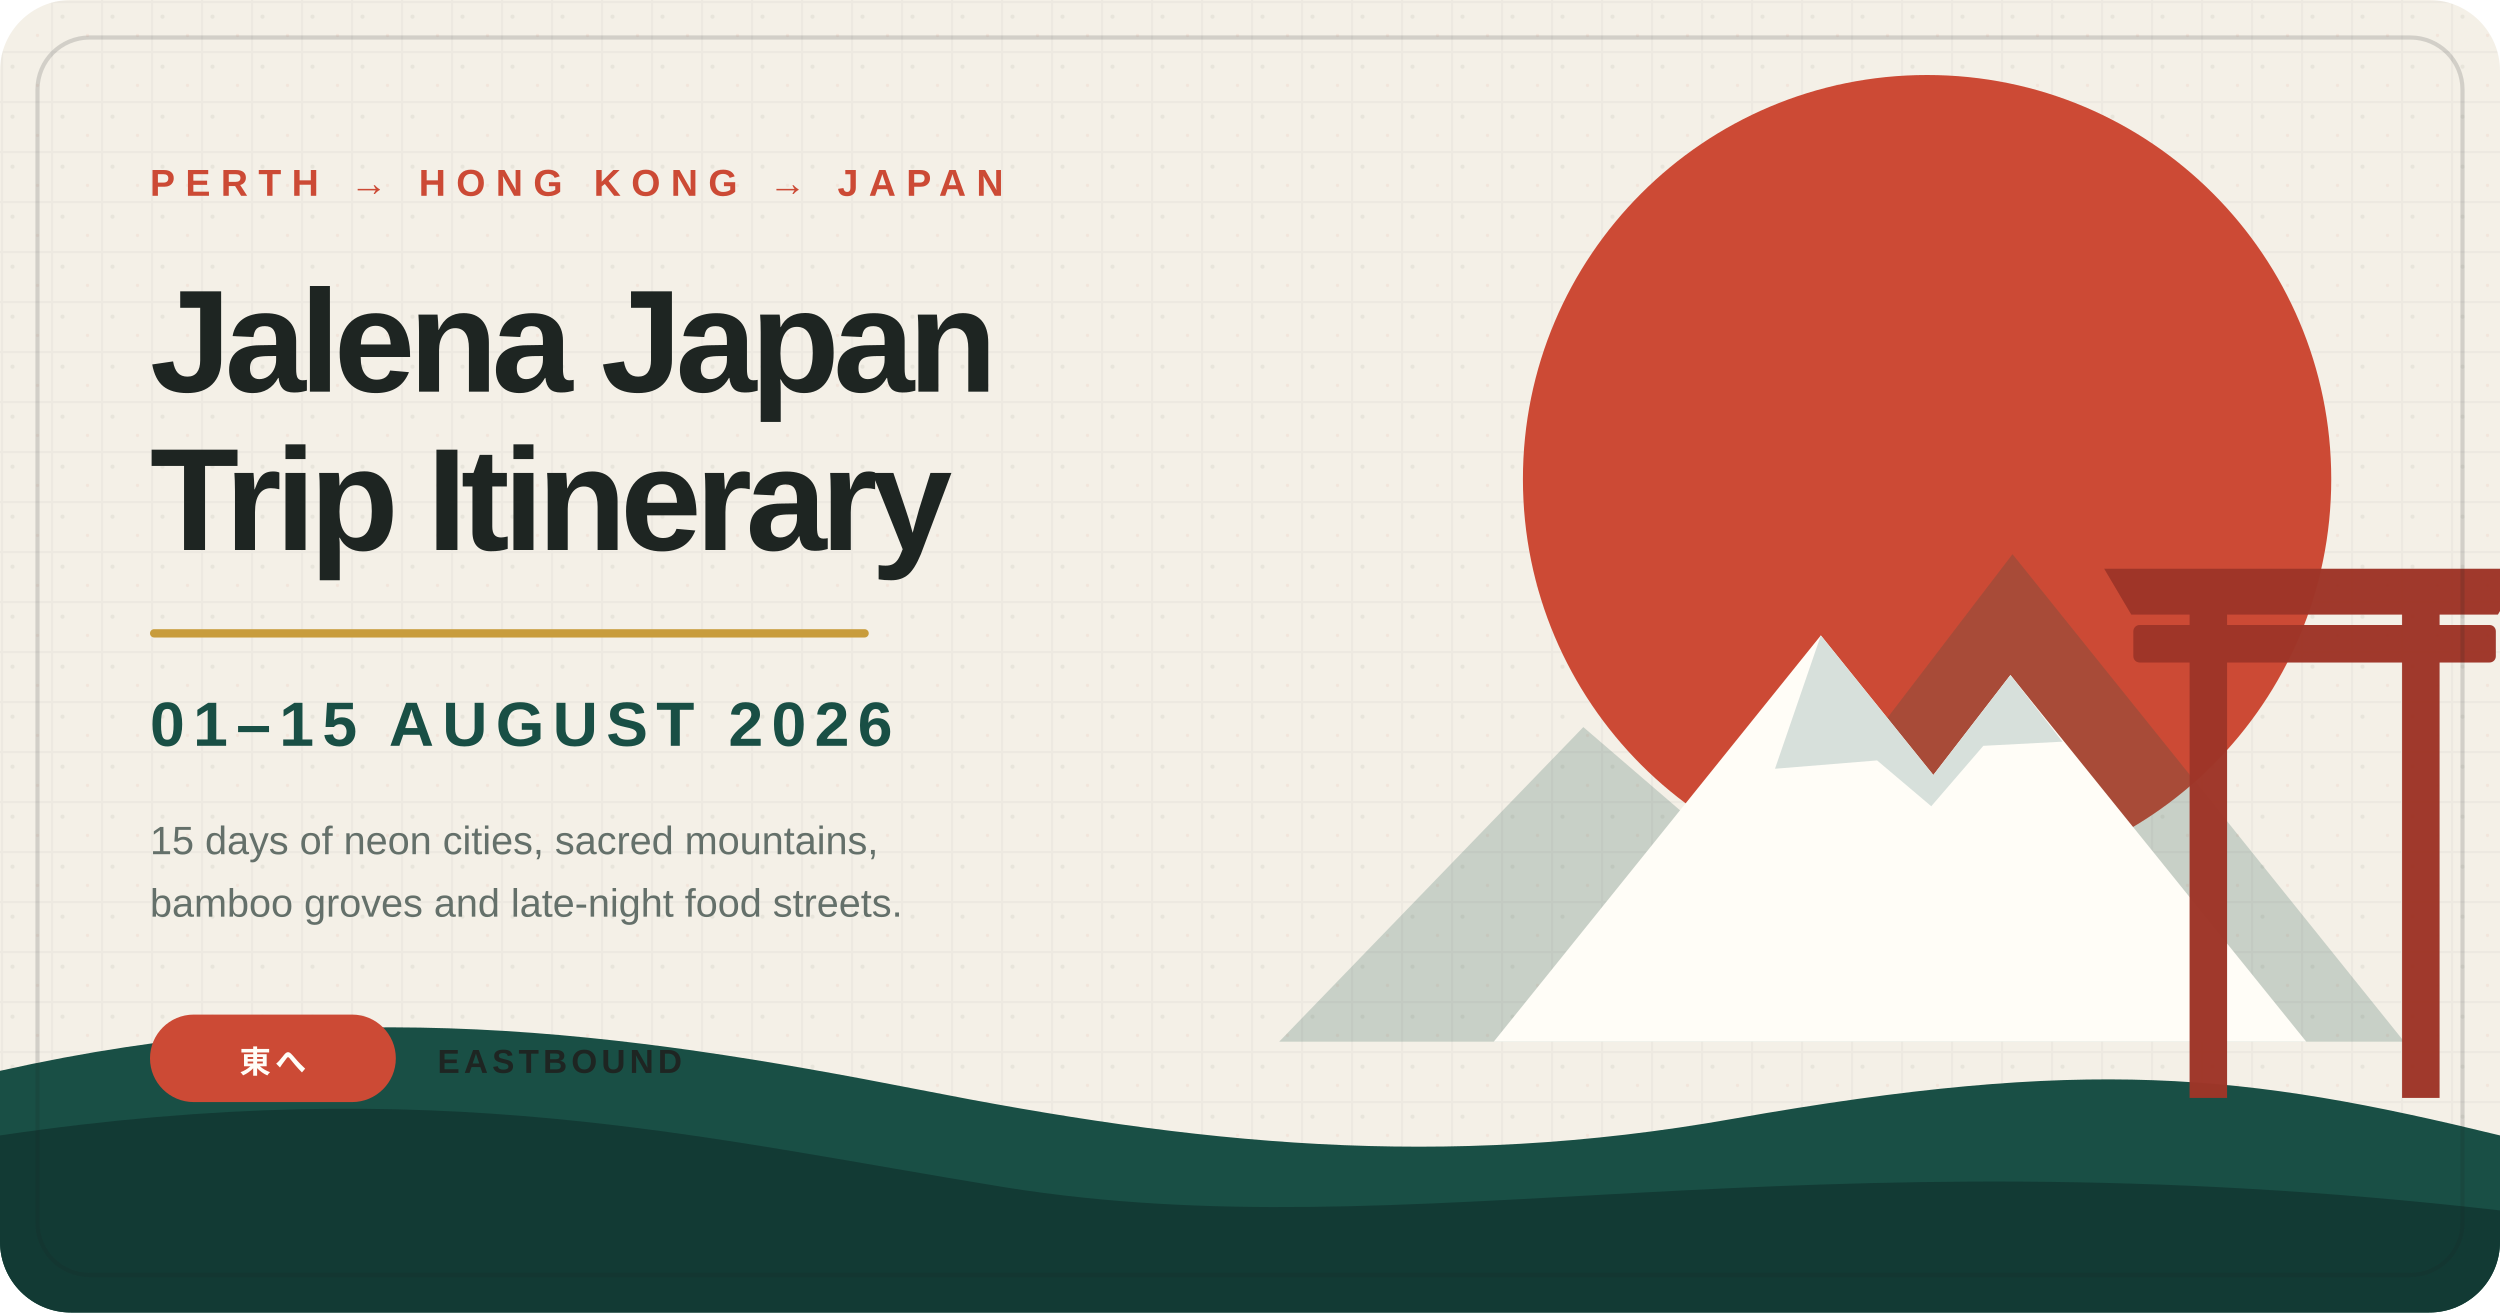
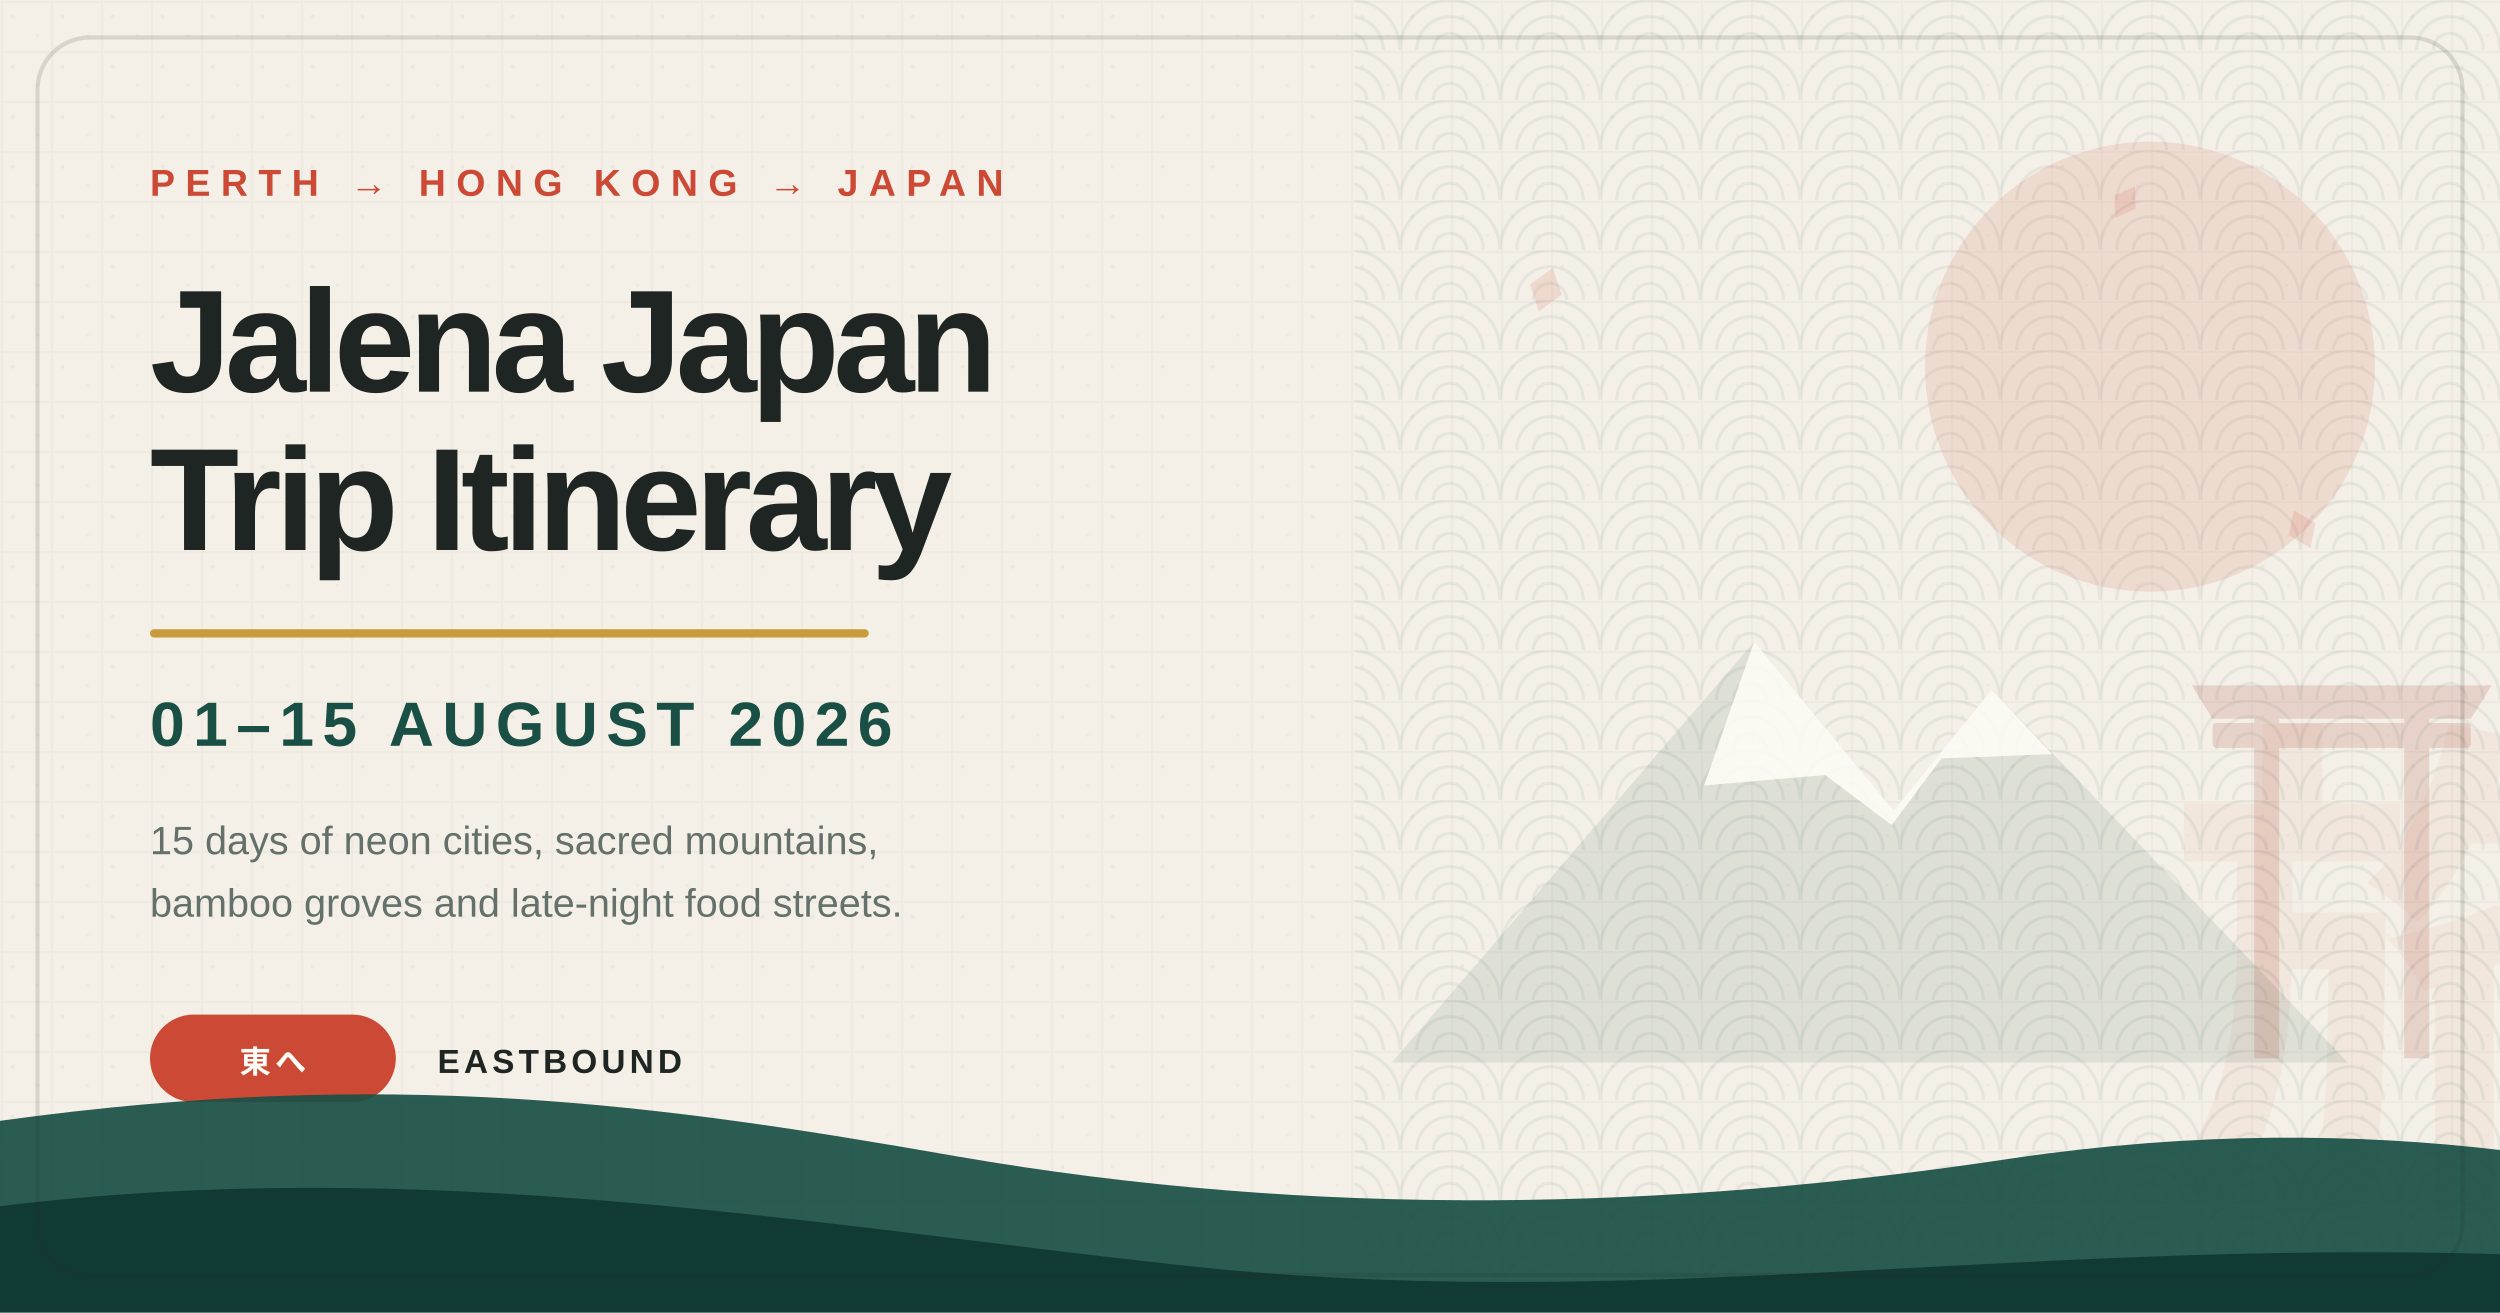
<svg xmlns="http://www.w3.org/2000/svg" width="1200" height="630" viewBox="0 0 1200 630">
  <defs>
    <pattern id="washi" width="24" height="24" patternUnits="userSpaceOnUse">
-       <path d="M0 1h24M1 0v24" stroke="#1e2522" stroke-opacity=".035" />
-       <circle cx="6" cy="8" r="1" fill="#1e2522" fill-opacity=".055" />
-       <circle cx="18" cy="17" r=".8" fill="#cc4a35" fill-opacity=".07" />
+       <path d="M0 1h24M1 0v24" stroke="#1e2522" stroke-opacity=".025" />
+       <circle cx="6" cy="8" r="1" fill="#1e2522" fill-opacity=".04" />
+       <circle cx="18" cy="17" r=".8" fill="#cc4a35" fill-opacity=".05" />
    </pattern>
-     <pattern id="seigaiha" width="28" height="16" patternUnits="userSpaceOnUse">
-       <path d="M0 16a14 14 0 0 1 28 0M7 16a7 7 0 0 1 14 0" fill="none" stroke="#f4f0e7" stroke-width="1.5" stroke-opacity=".8" />
+     <pattern id="seigaiha" width="48" height="24" patternUnits="userSpaceOnUse">
+       <path d="M0 24a24 24 0 0 1 48 0M8 24a16 16 0 0 1 32 0M16 24a8 8 0 0 1 16 0" fill="none" stroke="#194f45" stroke-width="1.5" stroke-opacity=".07" />
    </pattern>
    <clipPath id="card">
-       <rect width="1200" height="630" rx="34" />
+       <rect width="1200" height="630" />
    </clipPath>
  </defs>
  <g clip-path="url(#card)">
    <rect width="1200" height="630" fill="#f4f0e7" />
    <rect width="1200" height="630" fill="url(#washi)" />
-     <circle cx="925" cy="230" r="194" fill="#cc4a35" />
-     <path d="M614 500 760 349l86 74 120-157 188 234Z" fill="#194f45" opacity=".2" />
-     <path d="M717 500 874 305l54 67 37-48 142 176Z" fill="#fffdf7" />
-     <path d="m874 305 54 67 37-48 25 32-38 2-25 29-26-22-49 4Z" fill="#d7e0db" />
-     <path d="M0 514c165-37 298-19 441 9 132 26 250 39 391 14 170-30 245-22 368 8v85H0Z" fill="#194f45" />
-     <path d="M0 545c210-31 335 1 483 25 195 31 376-28 717 11v49H0Z" fill="#123a34" />
-     <g fill="#9e3528" opacity=".98">
-       <rect x="1051" y="286" width="18" height="241" />
-       <rect x="1153" y="286" width="18" height="241" />
-       <rect x="1024" y="300" width="174" height="18" rx="3" />
-       <path d="M1010 273h202l-13 22h-176Z" />
+     <rect x="650" width="550" height="630" fill="url(#seigaiha)" />
+     <circle cx="1032" cy="176" r="108" fill="#cc4a35" opacity=".13" />
+     <text x="1038" y="560" fill="#cc4a35" font-family="Hiragino Mincho ProN, Yu Mincho, serif" font-size="250" font-weight="700" opacity=".055">旅</text>
+     <path d="M668 510 842 308l67 81 47-58 171 179Z" fill="#194f45" opacity=".105" />
+     <path d="m842 308 67 81 47-58 29 31-53 2-24 32-32-24-58 5Z" fill="#fffdf7" opacity=".86" />
+     <g fill="#9e3528" opacity=".16">
+       <rect x="1082" y="336" width="12" height="172" />
+       <rect x="1154" y="336" width="12" height="172" />
+       <rect x="1062" y="347" width="124" height="12" rx="2" />
+       <path d="M1052 329h144l-10 16h-124Z" />
+     </g>
+     <g fill="#cc4a35" opacity=".14">
+       <path d="m742 128 8 11-8 11-8-11Z" transform="rotate(18 742 139)" />
+       <path d="m1105 244 7 10-7 10-7-10Z" transform="rotate(-24 1105 254)" />
+       <path d="m1020 88 6 9-6 9-6-9Z" transform="rotate(32 1020 97)" />
    </g>
    <text x="72" y="94" fill="#cc4a35" font-family="Arial, Helvetica, sans-serif" font-size="18" font-weight="700" letter-spacing="5">PERTH  →  HONG KONG  →  JAPAN</text>
    <text x="72" y="188" fill="#1e2522" font-family="Arial, Helvetica, sans-serif" font-size="70" font-weight="800" letter-spacing="-3">Jalena Japan</text>
    <text x="72" y="264" fill="#1e2522" font-family="Arial, Helvetica, sans-serif" font-size="70" font-weight="800" letter-spacing="-3">Trip Itinerary</text>
    <rect x="72" y="302" width="345" height="4" rx="2" fill="#c89c3c" />
    <text x="72" y="358" fill="#194f45" font-family="Arial, Helvetica, sans-serif" font-size="30" font-weight="700" letter-spacing="4">01–15 AUGUST 2026</text>
    <text x="72" y="410" fill="#64706a" font-family="Arial, Helvetica, sans-serif" font-size="19" font-weight="500">15 days of neon cities, sacred mountains,</text>
    <text x="72" y="440" fill="#64706a" font-family="Arial, Helvetica, sans-serif" font-size="19" font-weight="500">bamboo groves and late-night food streets.</text>
    <g transform="translate(72 487)">
      <rect width="118" height="42" rx="21" fill="#cc4a35" />
-       <text x="59" y="28" text-anchor="middle" fill="#fffdf7" font-family="Arial, Helvetica, sans-serif" font-size="15" font-weight="700" letter-spacing="2">東へ</text>
+       <text x="59" y="28" text-anchor="middle" fill="#fffdf7" font-family="Hiragino Sans, Arial, sans-serif" font-size="15" font-weight="700" letter-spacing="2">東へ</text>
      <text x="138" y="28" fill="#1e2522" font-family="Arial, Helvetica, sans-serif" font-size="16" font-weight="700" letter-spacing="2">EASTBOUND</text>
    </g>
-     <rect x="18" y="18" width="1164" height="594" rx="25" fill="none" stroke="#1e2522" stroke-opacity=".16" stroke-width="2" />
+     <path d="M0 538c188-26 316-8 459 17 173 30 342 26 507 1 88-13 166-12 234-4v78H0Z" fill="#194f45" opacity=".92" />
+     <path d="M0 579c202-25 390 9 564 28 214 24 399-12 636-5v28H0Z" fill="#123a34" />
+     <rect x="18" y="18" width="1164" height="594" rx="25" fill="none" stroke="#1e2522" stroke-opacity=".14" stroke-width="2" />
  </g>
</svg>
